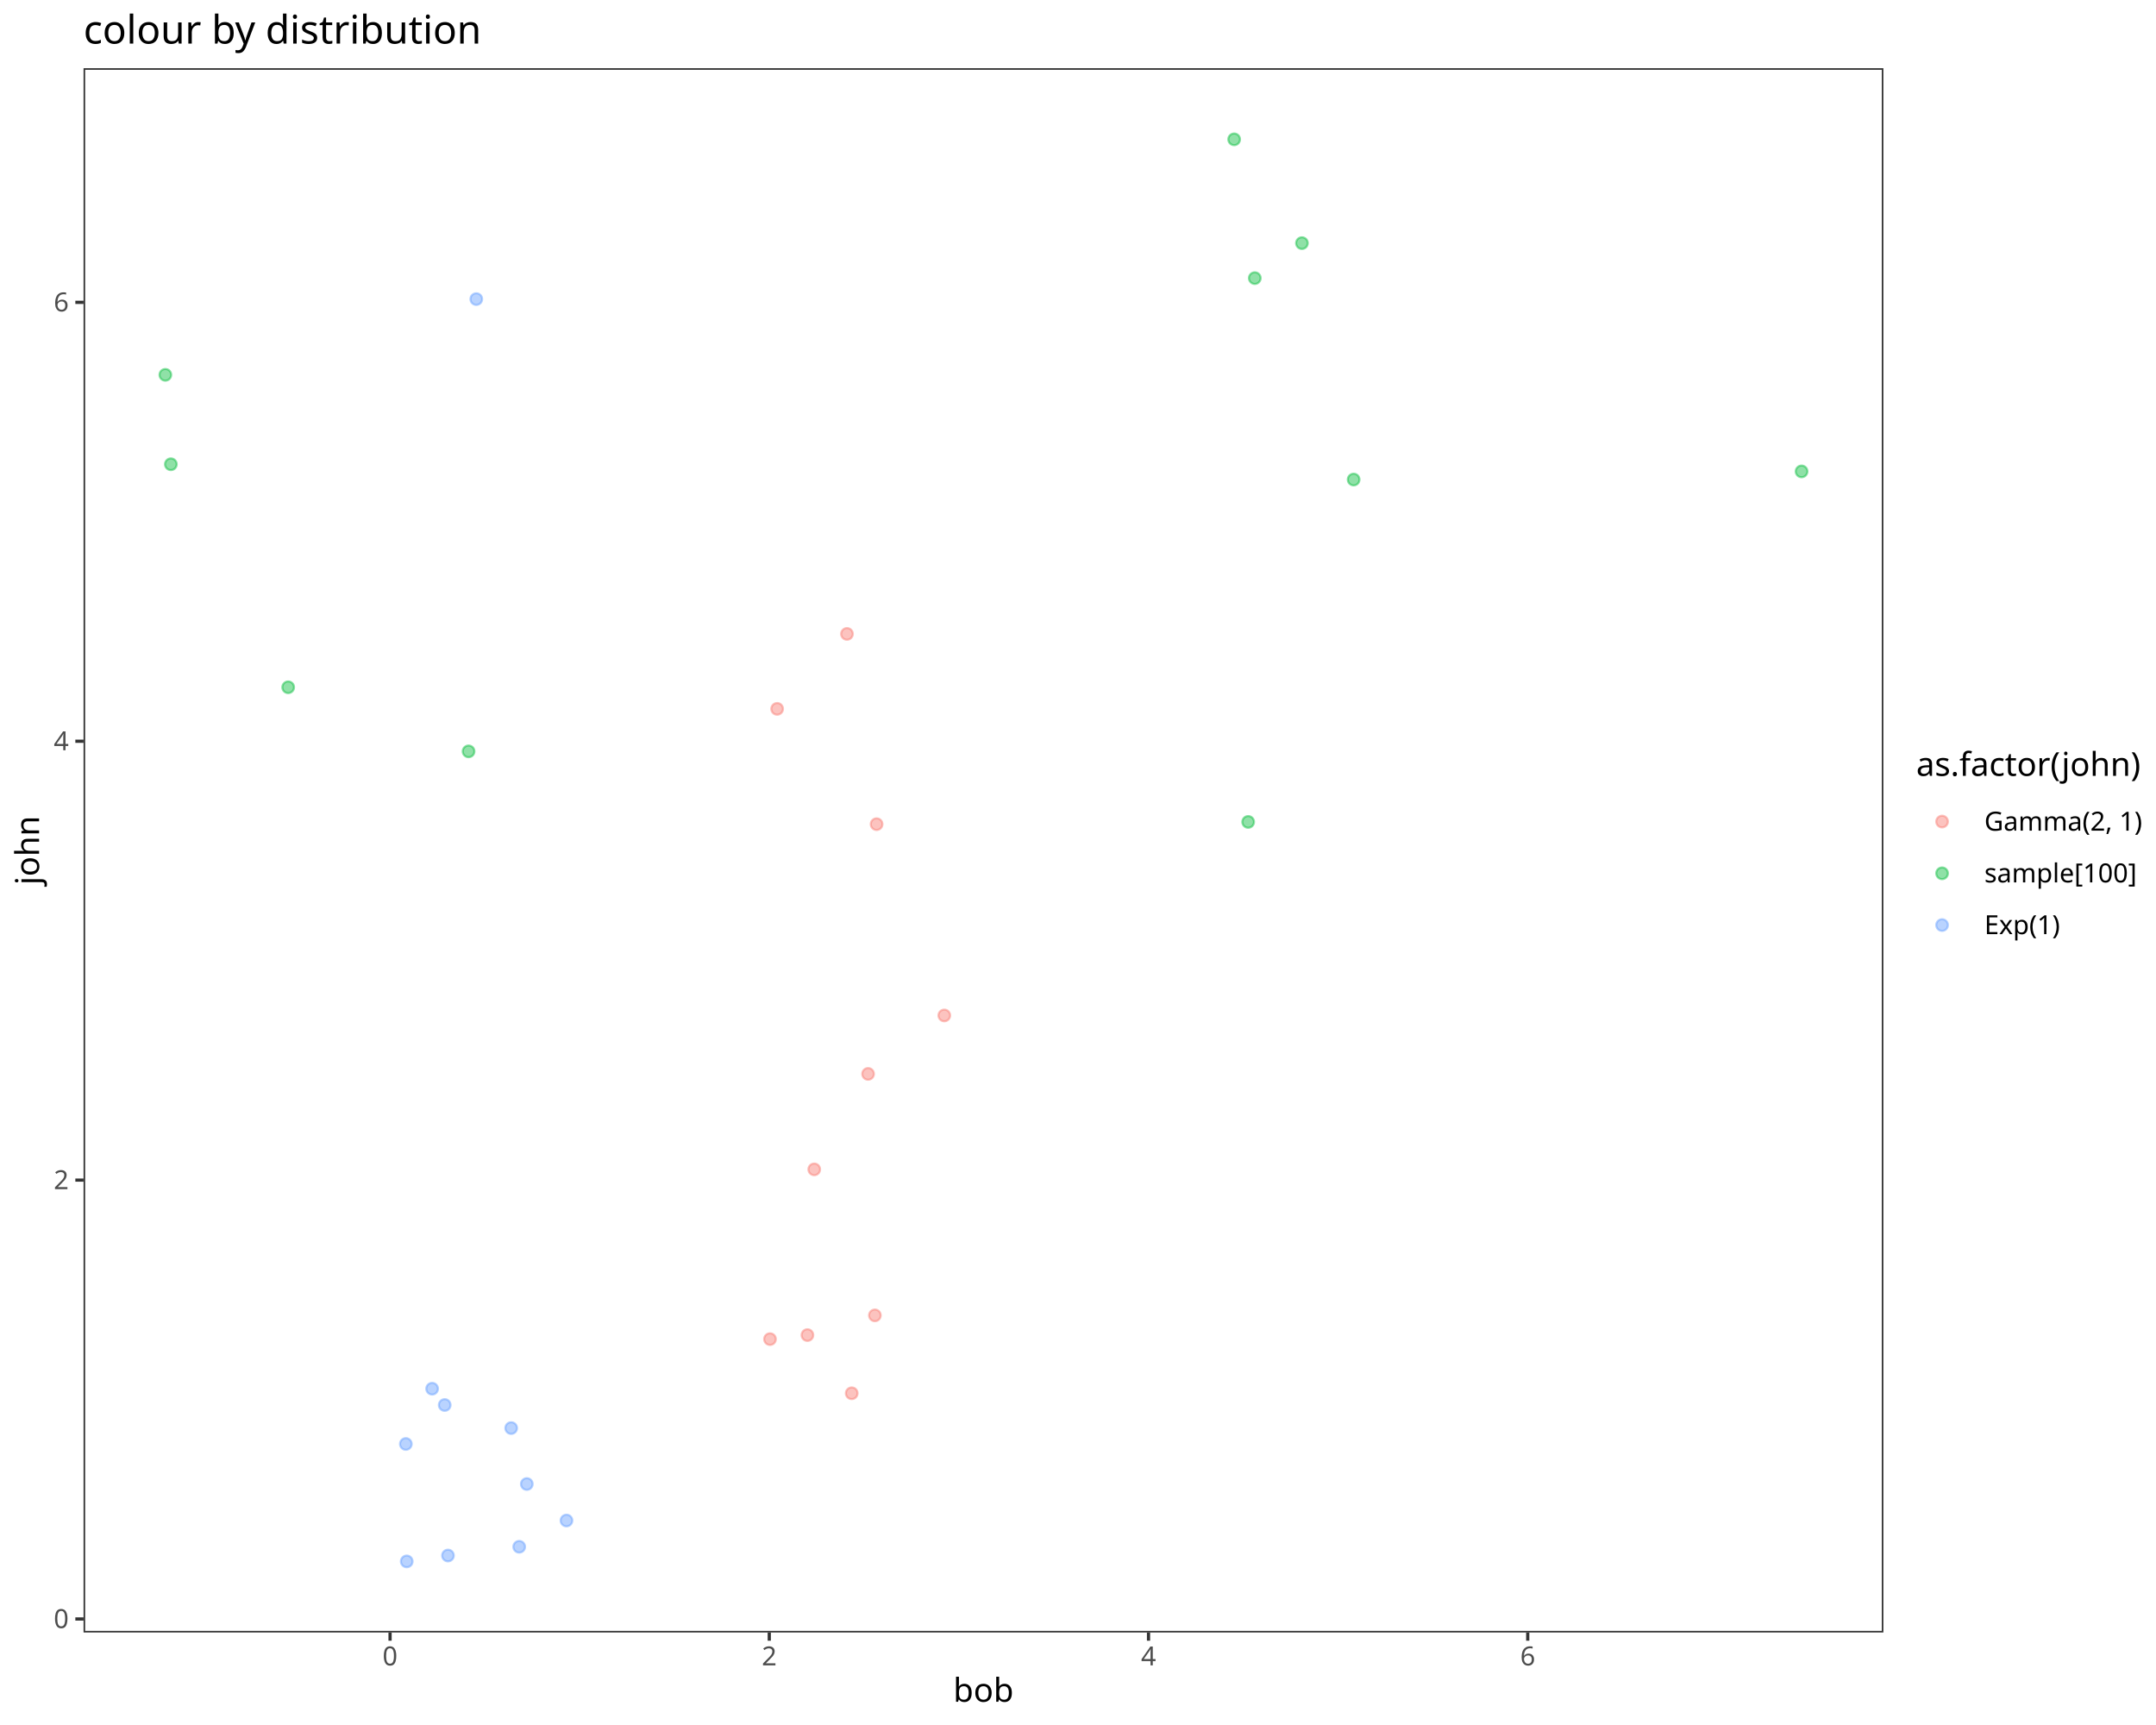
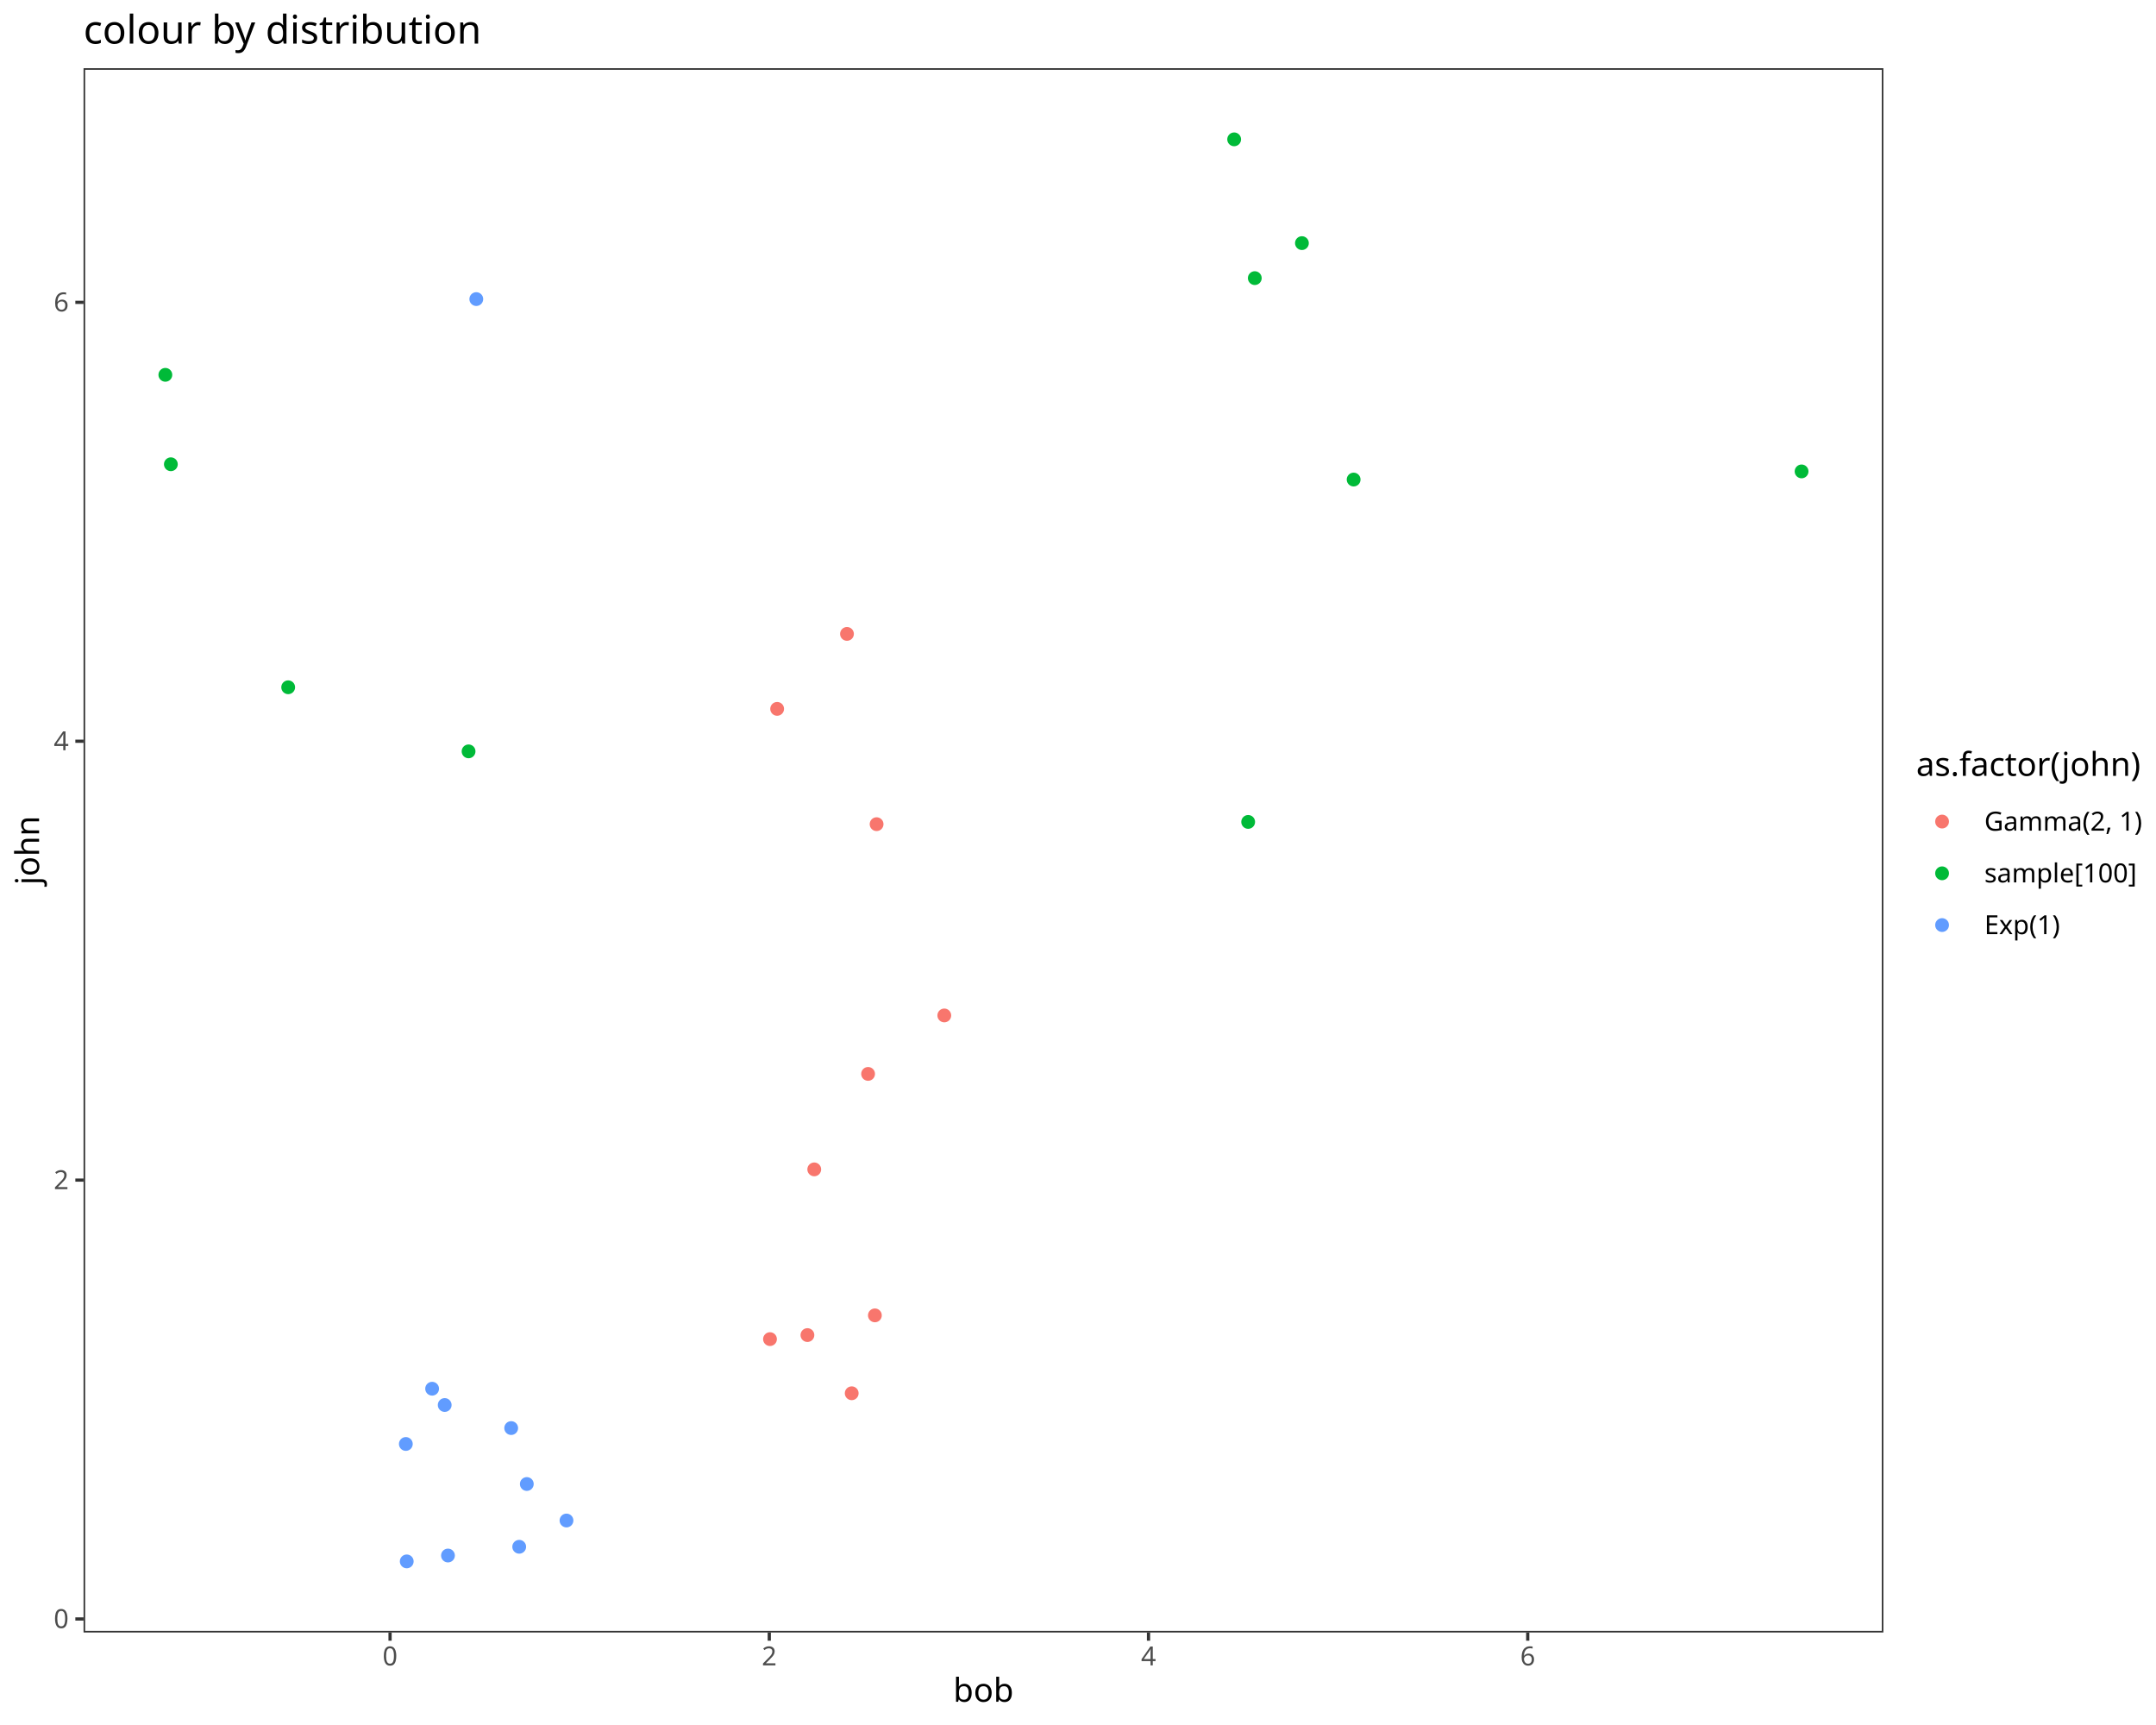
<svg xmlns="http://www.w3.org/2000/svg" class="svglite" data-engine-version="2.0" width="720.00pt" height="576.00pt" viewBox="0 0 720.00 576.00">
  <defs>
    <style type="text/css">
    .svglite line, .svglite polyline, .svglite polygon, .svglite path, .svglite rect, .svglite circle {
      fill: none;
      stroke: #000000;
      stroke-linecap: round;
      stroke-linejoin: round;
      stroke-miterlimit: 10.00;
    }
  </style>
  </defs>
  <rect width="100%" height="100%" style="stroke: none; fill: #FFFFFF;" />
  <defs>
    <clipPath id="cpMC4wMHw3MjAuMDB8MC4wMHw1NzYuMDA=">
      <rect x="0.00" y="0.00" width="720.00" height="576.00" />
    </clipPath>
  </defs>
  <g clip-path="url(#cpMC4wMHw3MjAuMDB8MC4wMHw1NzYuMDA=)">
    <rect x="0.00" y="0.00" width="720.00" height="576.00" style="stroke-width: 1.07; stroke: #FFFFFF; fill: #FFFFFF;" />
  </g>
  <defs>
    <clipPath id="cpMjcuOTB8NjI4Ljk2fDIyLjc4fDU0NS4xMQ==">
      <rect x="27.90" y="22.78" width="601.06" height="522.33" />
    </clipPath>
  </defs>
  <g clip-path="url(#cpMjcuOTB8NjI4Ljk2fDIyLjc4fDU0NS4xMQ==)">
    <rect x="27.90" y="22.78" width="601.06" height="522.33" style="stroke-width: 1.07; stroke: none; fill: #FFFFFF;" />
-     <circle cx="257.14" cy="447.15" r="1.95" style="stroke-width: 0.71; stroke: #F8766D; stroke-opacity: 0.44; fill: #F8766D; fill-opacity: 0.44;" />
-     <circle cx="292.17" cy="439.22" r="1.95" style="stroke-width: 0.71; stroke: #F8766D; stroke-opacity: 0.44; fill: #F8766D; fill-opacity: 0.44;" />
-     <circle cx="282.85" cy="211.67" r="1.95" style="stroke-width: 0.71; stroke: #F8766D; stroke-opacity: 0.44; fill: #F8766D; fill-opacity: 0.44;" />
-     <circle cx="315.35" cy="339.07" r="1.95" style="stroke-width: 0.71; stroke: #F8766D; stroke-opacity: 0.44; fill: #F8766D; fill-opacity: 0.44;" />
-     <circle cx="289.90" cy="358.59" r="1.95" style="stroke-width: 0.71; stroke: #F8766D; stroke-opacity: 0.44; fill: #F8766D; fill-opacity: 0.44;" />
-     <circle cx="259.53" cy="236.70" r="1.95" style="stroke-width: 0.71; stroke: #F8766D; stroke-opacity: 0.44; fill: #F8766D; fill-opacity: 0.44;" />
-     <circle cx="292.74" cy="275.20" r="1.95" style="stroke-width: 0.71; stroke: #F8766D; stroke-opacity: 0.44; fill: #F8766D; fill-opacity: 0.44;" />
-     <circle cx="269.64" cy="445.80" r="1.95" style="stroke-width: 0.71; stroke: #F8766D; stroke-opacity: 0.44; fill: #F8766D; fill-opacity: 0.44;" />
-     <circle cx="284.43" cy="465.23" r="1.95" style="stroke-width: 0.71; stroke: #F8766D; stroke-opacity: 0.44; fill: #F8766D; fill-opacity: 0.44;" />
-     <circle cx="271.92" cy="390.47" r="1.95" style="stroke-width: 0.71; stroke: #F8766D; stroke-opacity: 0.44; fill: #F8766D; fill-opacity: 0.44;" />
-     <circle cx="601.64" cy="157.41" r="1.95" style="stroke-width: 0.71; stroke: #00BA38; stroke-opacity: 0.44; fill: #00BA38; fill-opacity: 0.44;" />
-     <circle cx="419.04" cy="92.87" r="1.95" style="stroke-width: 0.71; stroke: #00BA38; stroke-opacity: 0.44; fill: #00BA38; fill-opacity: 0.44;" />
-     <circle cx="434.78" cy="81.18" r="1.95" style="stroke-width: 0.71; stroke: #00BA38; stroke-opacity: 0.44; fill: #00BA38; fill-opacity: 0.44;" />
-     <circle cx="156.48" cy="250.89" r="1.95" style="stroke-width: 0.71; stroke: #00BA38; stroke-opacity: 0.44; fill: #00BA38; fill-opacity: 0.44;" />
-     <circle cx="57.06" cy="155.02" r="1.95" style="stroke-width: 0.71; stroke: #00BA38; stroke-opacity: 0.44; fill: #00BA38; fill-opacity: 0.44;" />
-     <circle cx="416.83" cy="274.45" r="1.95" style="stroke-width: 0.71; stroke: #00BA38; stroke-opacity: 0.44; fill: #00BA38; fill-opacity: 0.44;" />
-     <circle cx="96.24" cy="229.49" r="1.95" style="stroke-width: 0.71; stroke: #00BA38; stroke-opacity: 0.44; fill: #00BA38; fill-opacity: 0.44;" />
-     <circle cx="55.22" cy="125.16" r="1.95" style="stroke-width: 0.71; stroke: #00BA38; stroke-opacity: 0.44; fill: #00BA38; fill-opacity: 0.44;" />
-     <circle cx="452.05" cy="160.13" r="1.95" style="stroke-width: 0.71; stroke: #00BA38; stroke-opacity: 0.44; fill: #00BA38; fill-opacity: 0.44;" />
-     <circle cx="412.15" cy="46.53" r="1.95" style="stroke-width: 0.71; stroke: #00BA38; stroke-opacity: 0.44; fill: #00BA38; fill-opacity: 0.44;" />
-     <circle cx="170.71" cy="476.85" r="1.95" style="stroke-width: 0.71; stroke: #619CFF; stroke-opacity: 0.44; fill: #619CFF; fill-opacity: 0.44;" />
-     <circle cx="148.51" cy="469.15" r="1.95" style="stroke-width: 0.71; stroke: #619CFF; stroke-opacity: 0.44; fill: #619CFF; fill-opacity: 0.44;" />
-     <circle cx="173.39" cy="516.49" r="1.95" style="stroke-width: 0.71; stroke: #619CFF; stroke-opacity: 0.44; fill: #619CFF; fill-opacity: 0.44;" />
-     <circle cx="144.31" cy="463.71" r="1.95" style="stroke-width: 0.71; stroke: #619CFF; stroke-opacity: 0.44; fill: #619CFF; fill-opacity: 0.44;" />
-     <circle cx="175.93" cy="495.53" r="1.95" style="stroke-width: 0.71; stroke: #619CFF; stroke-opacity: 0.44; fill: #619CFF; fill-opacity: 0.44;" />
-     <circle cx="189.18" cy="507.72" r="1.95" style="stroke-width: 0.71; stroke: #619CFF; stroke-opacity: 0.44; fill: #619CFF; fill-opacity: 0.44;" />
-     <circle cx="149.60" cy="519.41" r="1.95" style="stroke-width: 0.71; stroke: #619CFF; stroke-opacity: 0.44; fill: #619CFF; fill-opacity: 0.44;" />
-     <circle cx="135.83" cy="521.37" r="1.95" style="stroke-width: 0.71; stroke: #619CFF; stroke-opacity: 0.44; fill: #619CFF; fill-opacity: 0.44;" />
-     <circle cx="159.06" cy="99.87" r="1.95" style="stroke-width: 0.71; stroke: #619CFF; stroke-opacity: 0.44; fill: #619CFF; fill-opacity: 0.44;" />
-     <circle cx="135.53" cy="482.16" r="1.95" style="stroke-width: 0.71; stroke: #619CFF; stroke-opacity: 0.44; fill: #619CFF; fill-opacity: 0.44;" />
+     <circle cx="257.14" cy="447.15" r="1.95" style="stroke-width: 0.71; stroke: #F8766D; fill: #F8766D;" />
+     <circle cx="292.17" cy="439.22" r="1.95" style="stroke-width: 0.71; stroke: #F8766D; fill: #F8766D;" />
+     <circle cx="282.85" cy="211.67" r="1.95" style="stroke-width: 0.71; stroke: #F8766D; fill: #F8766D;" />
+     <circle cx="315.35" cy="339.07" r="1.95" style="stroke-width: 0.71; stroke: #F8766D; fill: #F8766D;" />
+     <circle cx="289.90" cy="358.59" r="1.95" style="stroke-width: 0.71; stroke: #F8766D; fill: #F8766D;" />
+     <circle cx="259.53" cy="236.70" r="1.95" style="stroke-width: 0.71; stroke: #F8766D; fill: #F8766D;" />
+     <circle cx="292.74" cy="275.20" r="1.95" style="stroke-width: 0.71; stroke: #F8766D; fill: #F8766D;" />
+     <circle cx="269.64" cy="445.80" r="1.95" style="stroke-width: 0.71; stroke: #F8766D; fill: #F8766D;" />
+     <circle cx="284.43" cy="465.23" r="1.95" style="stroke-width: 0.71; stroke: #F8766D; fill: #F8766D;" />
+     <circle cx="271.92" cy="390.47" r="1.95" style="stroke-width: 0.71; stroke: #F8766D; fill: #F8766D;" />
+     <circle cx="601.64" cy="157.41" r="1.95" style="stroke-width: 0.71; stroke: #00BA38; fill: #00BA38;" />
+     <circle cx="419.04" cy="92.87" r="1.95" style="stroke-width: 0.71; stroke: #00BA38; fill: #00BA38;" />
+     <circle cx="434.78" cy="81.18" r="1.95" style="stroke-width: 0.71; stroke: #00BA38; fill: #00BA38;" />
+     <circle cx="156.48" cy="250.89" r="1.95" style="stroke-width: 0.71; stroke: #00BA38; fill: #00BA38;" />
+     <circle cx="57.06" cy="155.02" r="1.95" style="stroke-width: 0.71; stroke: #00BA38; fill: #00BA38;" />
+     <circle cx="416.83" cy="274.45" r="1.95" style="stroke-width: 0.71; stroke: #00BA38; fill: #00BA38;" />
+     <circle cx="96.24" cy="229.49" r="1.95" style="stroke-width: 0.71; stroke: #00BA38; fill: #00BA38;" />
+     <circle cx="55.22" cy="125.16" r="1.95" style="stroke-width: 0.71; stroke: #00BA38; fill: #00BA38;" />
+     <circle cx="452.05" cy="160.13" r="1.95" style="stroke-width: 0.71; stroke: #00BA38; fill: #00BA38;" />
+     <circle cx="412.15" cy="46.53" r="1.95" style="stroke-width: 0.71; stroke: #00BA38; fill: #00BA38;" />
+     <circle cx="170.71" cy="476.85" r="1.95" style="stroke-width: 0.71; stroke: #619CFF; fill: #619CFF;" />
+     <circle cx="148.51" cy="469.15" r="1.95" style="stroke-width: 0.71; stroke: #619CFF; fill: #619CFF;" />
+     <circle cx="173.39" cy="516.49" r="1.95" style="stroke-width: 0.71; stroke: #619CFF; fill: #619CFF;" />
+     <circle cx="144.31" cy="463.71" r="1.95" style="stroke-width: 0.71; stroke: #619CFF; fill: #619CFF;" />
+     <circle cx="175.93" cy="495.53" r="1.95" style="stroke-width: 0.71; stroke: #619CFF; fill: #619CFF;" />
+     <circle cx="189.18" cy="507.72" r="1.95" style="stroke-width: 0.71; stroke: #619CFF; fill: #619CFF;" />
+     <circle cx="149.60" cy="519.41" r="1.95" style="stroke-width: 0.71; stroke: #619CFF; fill: #619CFF;" />
+     <circle cx="135.83" cy="521.37" r="1.95" style="stroke-width: 0.71; stroke: #619CFF; fill: #619CFF;" />
+     <circle cx="159.06" cy="99.87" r="1.95" style="stroke-width: 0.71; stroke: #619CFF; fill: #619CFF;" />
+     <circle cx="135.53" cy="482.16" r="1.95" style="stroke-width: 0.71; stroke: #619CFF; fill: #619CFF;" />
    <rect x="27.90" y="22.78" width="601.06" height="522.33" style="stroke-width: 1.07; stroke: #333333;" />
  </g>
  <g clip-path="url(#cpMC4wMHw3MjAuMDB8MC4wMHw1NzYuMDA=)">
    <text x="22.97" y="543.63" text-anchor="end" style="font-size: 8.80px; fill: #4D4D4D; font-family: sans;" textLength="4.89px" lengthAdjust="spacingAndGlyphs">0</text>
    <text x="22.97" y="397.08" text-anchor="end" style="font-size: 8.80px; fill: #4D4D4D; font-family: sans;" textLength="4.89px" lengthAdjust="spacingAndGlyphs">2</text>
    <text x="22.97" y="250.53" text-anchor="end" style="font-size: 8.80px; fill: #4D4D4D; font-family: sans;" textLength="4.89px" lengthAdjust="spacingAndGlyphs">4</text>
    <text x="22.97" y="103.98" text-anchor="end" style="font-size: 8.80px; fill: #4D4D4D; font-family: sans;" textLength="4.89px" lengthAdjust="spacingAndGlyphs">6</text>
    <polyline points="25.16,540.60 27.90,540.60 " style="stroke-width: 1.07; stroke: #333333; stroke-linecap: butt;" />
    <polyline points="25.16,394.05 27.90,394.05 " style="stroke-width: 1.07; stroke: #333333; stroke-linecap: butt;" />
    <polyline points="25.16,247.50 27.90,247.50 " style="stroke-width: 1.07; stroke: #333333; stroke-linecap: butt;" />
    <polyline points="25.16,100.95 27.90,100.95 " style="stroke-width: 1.07; stroke: #333333; stroke-linecap: butt;" />
    <polyline points="130.26,547.85 130.26,545.11 " style="stroke-width: 1.07; stroke: #333333; stroke-linecap: butt;" />
    <polyline points="256.90,547.85 256.90,545.11 " style="stroke-width: 1.07; stroke: #333333; stroke-linecap: butt;" />
    <polyline points="383.55,547.85 383.55,545.11 " style="stroke-width: 1.07; stroke: #333333; stroke-linecap: butt;" />
    <polyline points="510.19,547.85 510.19,545.11 " style="stroke-width: 1.07; stroke: #333333; stroke-linecap: butt;" />
    <text x="130.26" y="556.10" text-anchor="middle" style="font-size: 8.80px; fill: #4D4D4D; font-family: sans;" textLength="4.89px" lengthAdjust="spacingAndGlyphs">0</text>
    <text x="256.90" y="556.10" text-anchor="middle" style="font-size: 8.80px; fill: #4D4D4D; font-family: sans;" textLength="4.89px" lengthAdjust="spacingAndGlyphs">2</text>
    <text x="383.55" y="556.10" text-anchor="middle" style="font-size: 8.80px; fill: #4D4D4D; font-family: sans;" textLength="4.89px" lengthAdjust="spacingAndGlyphs">4</text>
    <text x="510.19" y="556.10" text-anchor="middle" style="font-size: 8.80px; fill: #4D4D4D; font-family: sans;" textLength="4.89px" lengthAdjust="spacingAndGlyphs">6</text>
    <text x="328.43" y="568.24" text-anchor="middle" style="font-size: 11.00px; font-family: sans;" textLength="18.35px" lengthAdjust="spacingAndGlyphs">bob</text>
    <text transform="translate(13.05,283.95) rotate(-90)" text-anchor="middle" style="font-size: 11.00px; font-family: sans;" textLength="20.80px" lengthAdjust="spacingAndGlyphs">john</text>
    <rect x="639.92" y="250.36" width="74.60" height="67.17" style="stroke-width: 1.07; stroke: none; fill: #FFFFFF;" />
    <text x="639.92" y="259.07" style="font-size: 11.00px; font-family: sans;" textLength="70.32px" lengthAdjust="spacingAndGlyphs">as.factor(john)</text>
    <rect x="639.92" y="265.69" width="17.28" height="17.28" style="stroke-width: 1.07; stroke: none; fill: #FFFFFF;" />
-     <circle cx="648.56" cy="274.33" r="1.95" style="stroke-width: 0.71; stroke: #F8766D; stroke-opacity: 0.44; fill: #F8766D; fill-opacity: 0.44;" />
+     <circle cx="648.56" cy="274.33" r="1.95" style="stroke-width: 0.71; stroke: #F8766D; fill: #F8766D;" />
    <rect x="639.92" y="282.97" width="17.28" height="17.28" style="stroke-width: 1.07; stroke: none; fill: #FFFFFF;" />
-     <circle cx="648.56" cy="291.61" r="1.95" style="stroke-width: 0.71; stroke: #00BA38; stroke-opacity: 0.44; fill: #00BA38; fill-opacity: 0.44;" />
+     <circle cx="648.56" cy="291.61" r="1.95" style="stroke-width: 0.71; stroke: #00BA38; fill: #00BA38;" />
    <rect x="639.92" y="300.25" width="17.28" height="17.28" style="stroke-width: 1.07; stroke: none; fill: #FFFFFF;" />
-     <circle cx="648.56" cy="308.89" r="1.95" style="stroke-width: 0.71; stroke: #619CFF; stroke-opacity: 0.44; fill: #619CFF; fill-opacity: 0.44;" />
+     <circle cx="648.56" cy="308.89" r="1.95" style="stroke-width: 0.71; stroke: #619CFF; fill: #619CFF;" />
    <text x="662.68" y="277.36" style="font-size: 8.80px; font-family: sans;" textLength="51.84px" lengthAdjust="spacingAndGlyphs">Gamma(2, 1)</text>
    <text x="662.68" y="294.64" style="font-size: 8.80px; font-family: sans;" textLength="47.95px" lengthAdjust="spacingAndGlyphs">sample[100]</text>
    <text x="662.68" y="311.92" style="font-size: 8.80px; font-family: sans;" textLength="25.92px" lengthAdjust="spacingAndGlyphs">Exp(1)</text>
    <text x="27.90" y="14.56" style="font-size: 13.20px; font-family: sans;" textLength="121.07px" lengthAdjust="spacingAndGlyphs">colour by distribution</text>
  </g>
</svg>
